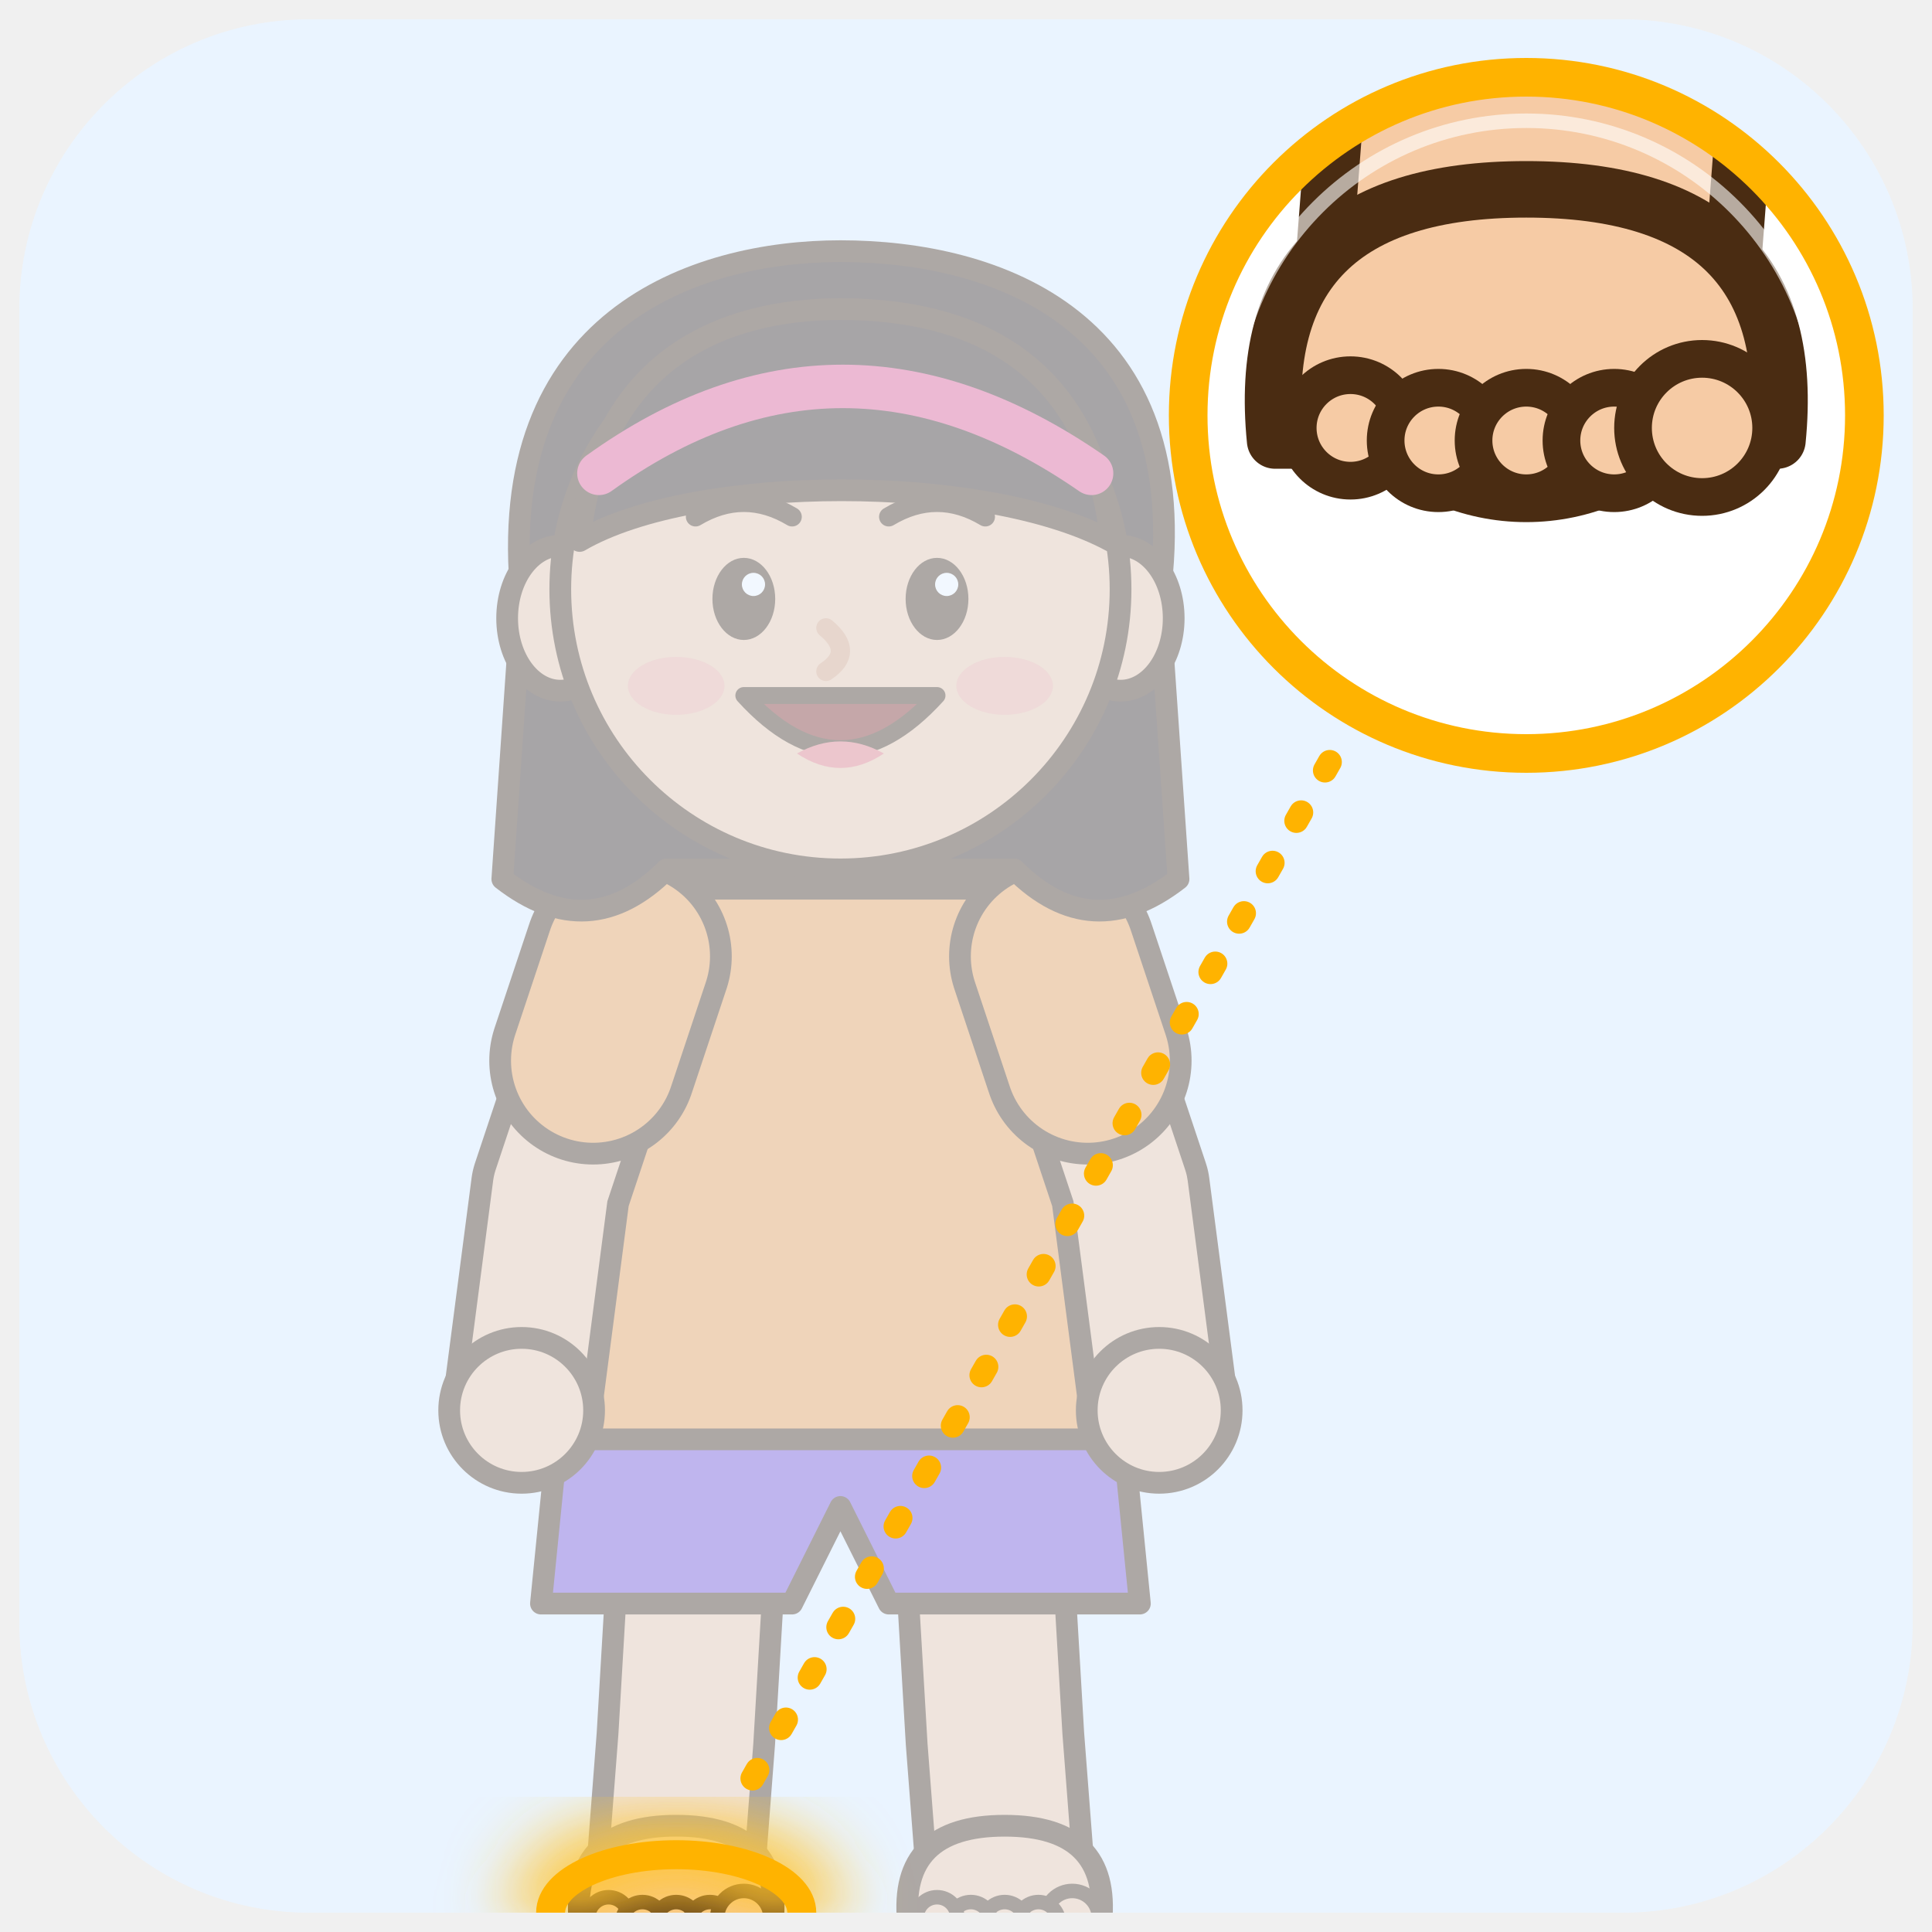
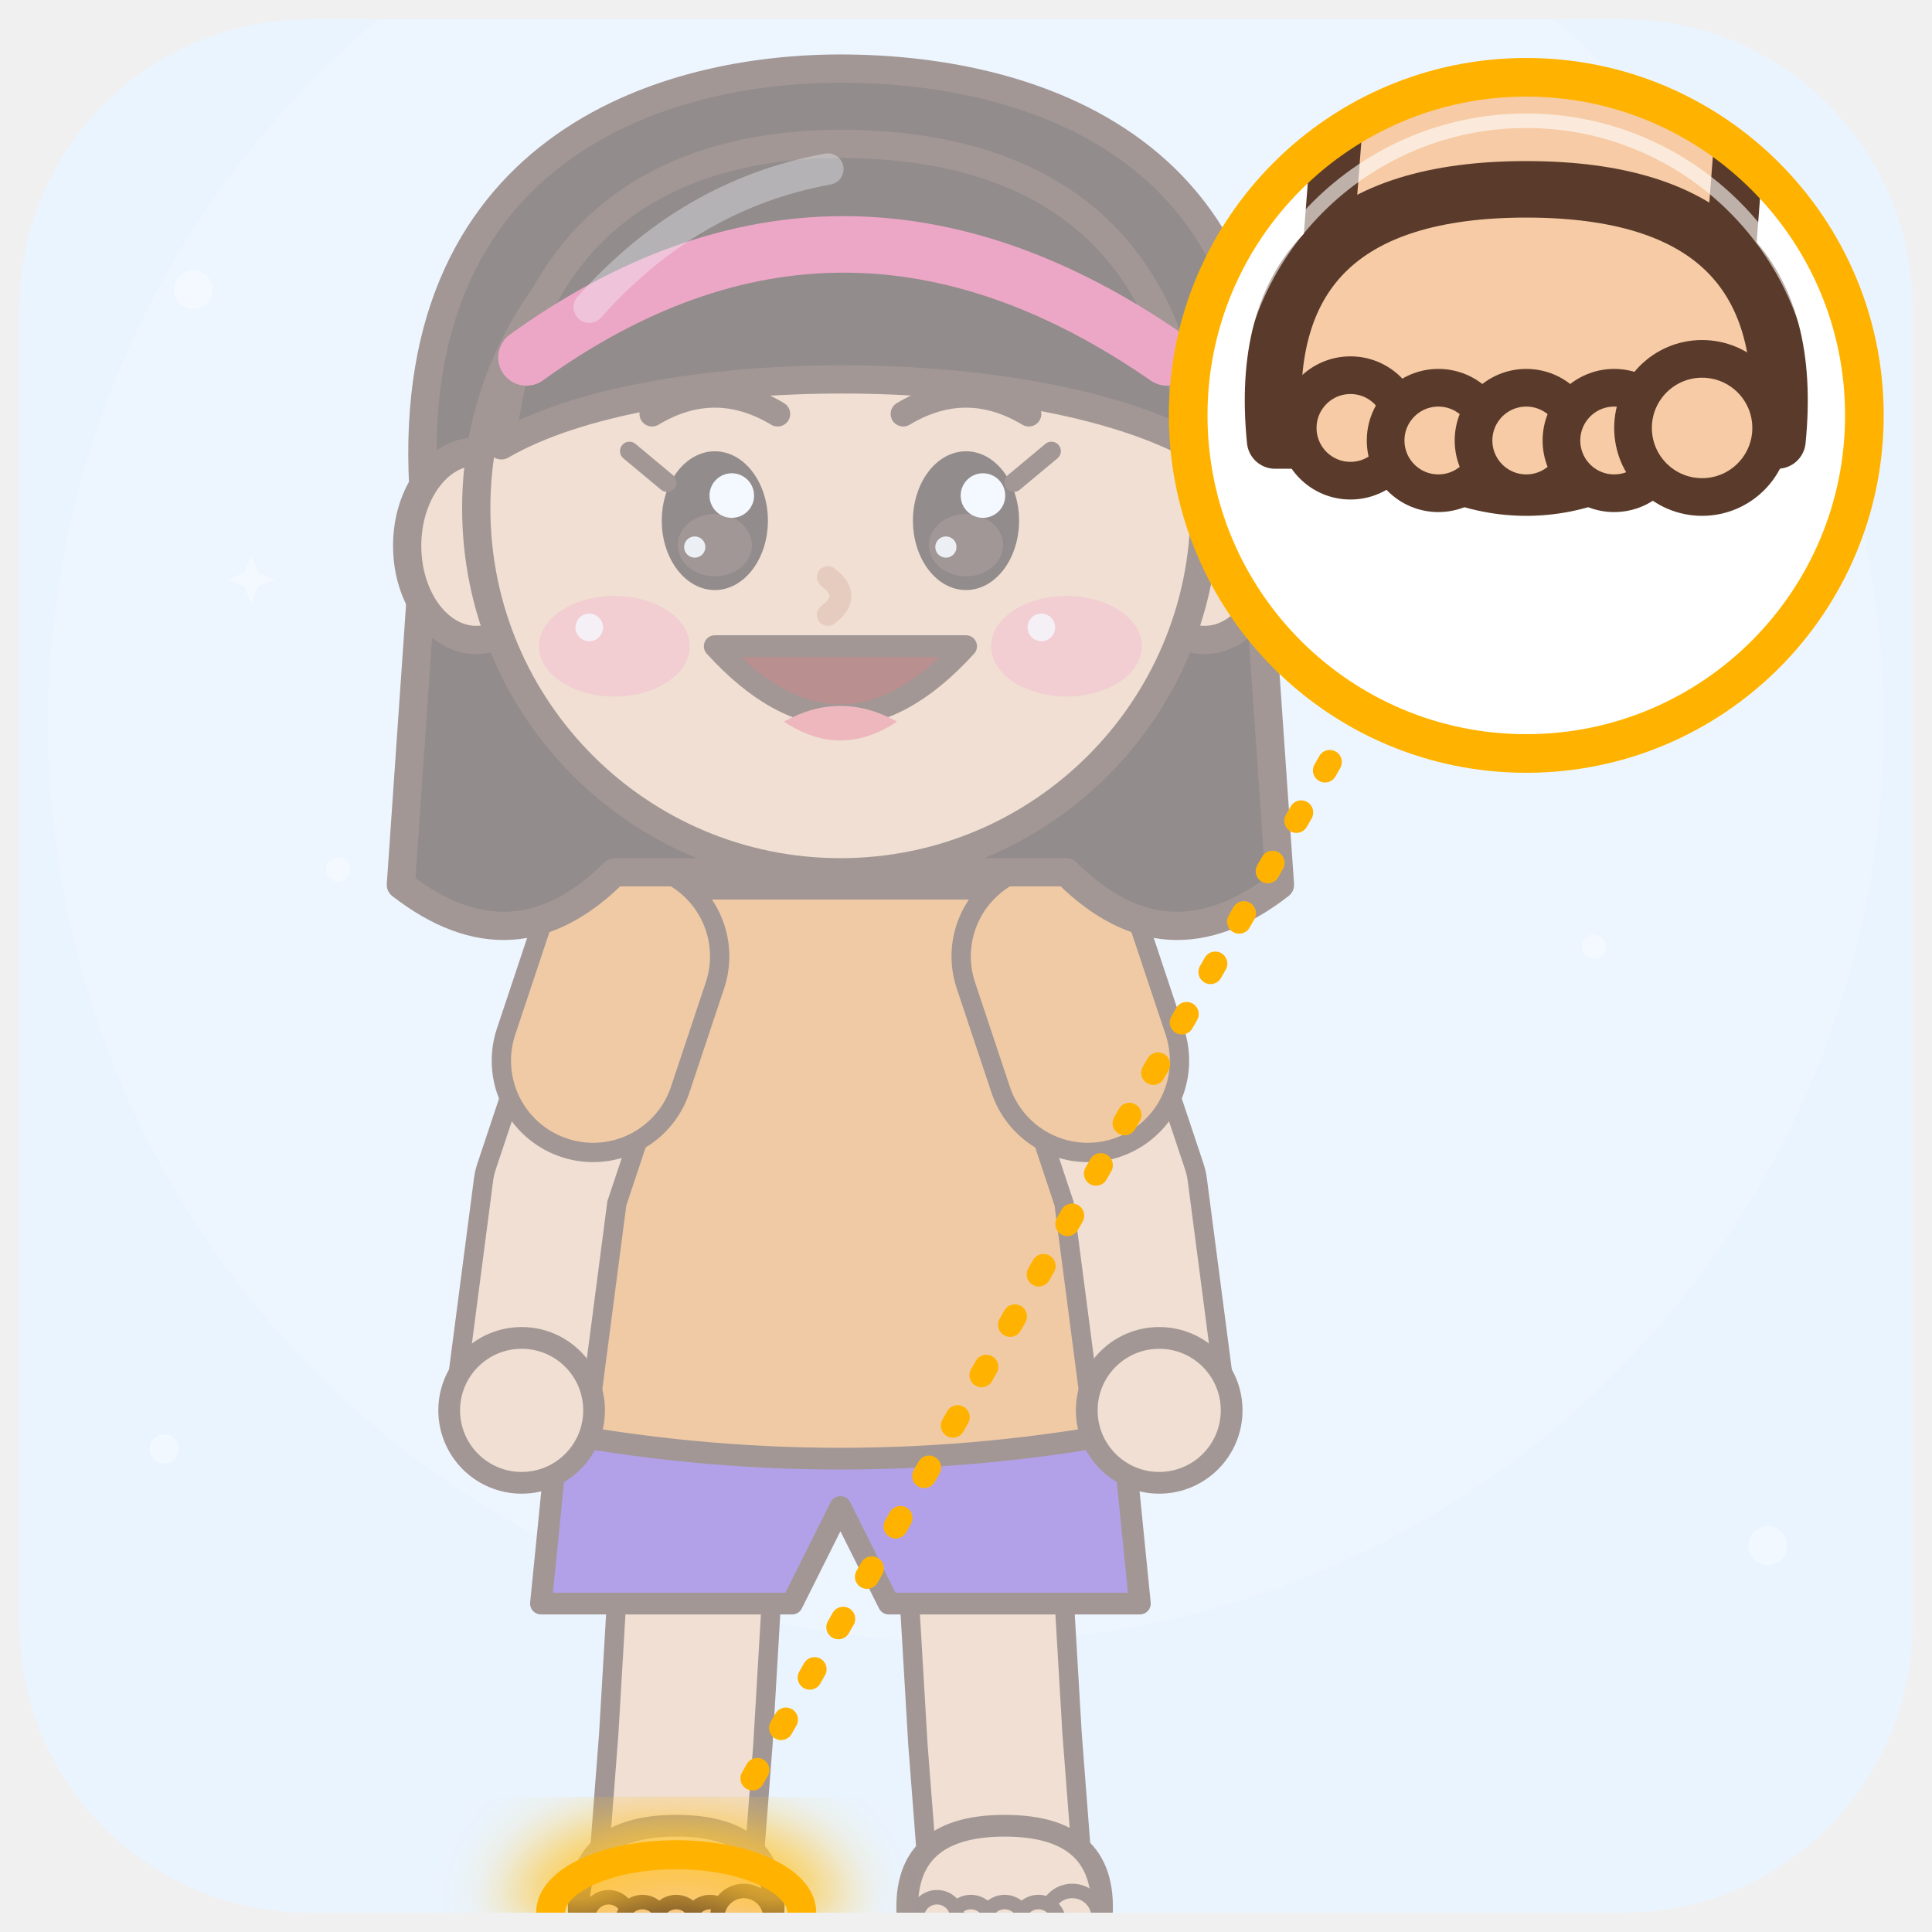
<svg xmlns="http://www.w3.org/2000/svg" viewBox="0 0 512 512">
  <style>
    .ring { animation: ring 1.6s ease-out infinite; transform-box: fill-box; transform-origin: center; }
    @keyframes ring { 0% { transform: scale(1); opacity: .9 } 100% { transform: scale(1.6); opacity: 0 } }
    .glow { animation: glow 1.6s ease-in-out infinite; }
    @keyframes glow { 0%,100% { opacity: .55 } 50% { opacity: .95 } }
    .beat { animation: beat 1s ease-in-out infinite; transform-box: fill-box; transform-origin: center; }
    @keyframes beat { 0%,100% { transform: scale(1) } 15% { transform: scale(1.18) } 30% { transform: scale(1) } 45% { transform: scale(1.12) } }
    @media (prefers-reduced-motion: reduce) { * { animation: none !important; } }
  </style>
  <defs>
    <clipPath id="tile">
      <rect x="4" y="4" width="392" height="392" rx="60" />
    </clipPath>
  </defs>
  <g transform="scale(1.28)">
    <g clip-path="url(#tile)">
      <defs>
        <g id="kid">
          <g transform="translate(-26 6)">
            <g transform="translate(0 0)">
-               <path d="M170 320 L168 354 L166 380" fill="none" stroke="#4A2C12" stroke-width="37" stroke-linejoin="round" stroke-linecap="round" />
+               <path d="M170 320 L168 354 L166 380" fill="none" stroke="#5A3B2B" stroke-width="36" stroke-linejoin="round" stroke-linecap="round" />
              <path d="M170 320 L168 354 L166 380" fill="none" stroke="#F6CBA5" stroke-width="28" stroke-linejoin="round" stroke-linecap="round" />
-               <path d="M230 320 L232 354 L234 380" fill="none" stroke="#4A2C12" stroke-width="37" stroke-linejoin="round" stroke-linecap="round" />
+               <path d="M230 320 L232 354 L234 380" fill="none" stroke="#5A3B2B" stroke-width="36" stroke-linejoin="round" stroke-linecap="round" />
              <path d="M230 320 L232 354 L234 380" fill="none" stroke="#F6CBA5" stroke-width="28" stroke-linejoin="round" stroke-linecap="round" />
-               <path d="M146 392 Q144 372 166 372 Q188 372 186 392 Z" fill="#F6CBA5" stroke="#4A2C12" stroke-width="4.5" stroke-linejoin="round" stroke-linecap="round" />
-               <circle cx="152" cy="391" r="4.2" fill="#F6CBA5" stroke="#4A2C12" stroke-width="3" stroke-linejoin="round" stroke-linecap="round" />
-               <circle cx="159" cy="392" r="4.2" fill="#F6CBA5" stroke="#4A2C12" stroke-width="3" stroke-linejoin="round" stroke-linecap="round" />
-               <circle cx="166" cy="392" r="4.2" fill="#F6CBA5" stroke="#4A2C12" stroke-width="3" stroke-linejoin="round" stroke-linecap="round" />
-               <circle cx="173" cy="392" r="4.2" fill="#F6CBA5" stroke="#4A2C12" stroke-width="3" stroke-linejoin="round" stroke-linecap="round" />
-               <circle cx="180" cy="391" r="5.5" fill="#F6CBA5" stroke="#4A2C12" stroke-width="3" stroke-linejoin="round" stroke-linecap="round" />
-               <path d="M214 392 Q212 372 234 372 Q256 372 254 392 Z" fill="#F6CBA5" stroke="#4A2C12" stroke-width="4.5" stroke-linejoin="round" stroke-linecap="round" />
-               <circle cx="248" cy="391" r="5.5" fill="#F6CBA5" stroke="#4A2C12" stroke-width="3" stroke-linejoin="round" stroke-linecap="round" />
-               <circle cx="241" cy="392" r="4.2" fill="#F6CBA5" stroke="#4A2C12" stroke-width="3" stroke-linejoin="round" stroke-linecap="round" />
-               <circle cx="234" cy="392" r="4.2" fill="#F6CBA5" stroke="#4A2C12" stroke-width="3" stroke-linejoin="round" stroke-linecap="round" />
-               <circle cx="227" cy="392" r="4.2" fill="#F6CBA5" stroke="#4A2C12" stroke-width="3" stroke-linejoin="round" stroke-linecap="round" />
-               <circle cx="220" cy="391" r="4.2" fill="#F6CBA5" stroke="#4A2C12" stroke-width="3" stroke-linejoin="round" stroke-linecap="round" />
-               <path d="M142 286 L258 286 L262 326 L210 326 L200 306 L190 326 L138 326 Z" fill="#7A4FD1" stroke="#4A2C12" stroke-width="4.5" stroke-linejoin="round" stroke-linecap="round" />
+               <path d="M146 392 Q144 372 166 372 Q188 372 186 392 Z" fill="#F6CBA5" stroke="#5A3B2B" stroke-width="4.5" stroke-linejoin="round" stroke-linecap="round" />
+               <circle cx="152" cy="391" r="4.2" fill="#F6CBA5" stroke="#5A3B2B" stroke-width="3" stroke-linejoin="round" stroke-linecap="round" />
+               <circle cx="159" cy="392" r="4.2" fill="#F6CBA5" stroke="#5A3B2B" stroke-width="3" stroke-linejoin="round" stroke-linecap="round" />
+               <circle cx="166" cy="392" r="4.2" fill="#F6CBA5" stroke="#5A3B2B" stroke-width="3" stroke-linejoin="round" stroke-linecap="round" />
+               <circle cx="173" cy="392" r="4.2" fill="#F6CBA5" stroke="#5A3B2B" stroke-width="3" stroke-linejoin="round" stroke-linecap="round" />
+               <circle cx="180" cy="391" r="5.5" fill="#F6CBA5" stroke="#5A3B2B" stroke-width="3" stroke-linejoin="round" stroke-linecap="round" />
+               <path d="M214 392 Q212 372 234 372 Q256 372 254 392 Z" fill="#F6CBA5" stroke="#5A3B2B" stroke-width="4.5" stroke-linejoin="round" stroke-linecap="round" />
+               <circle cx="248" cy="391" r="5.5" fill="#F6CBA5" stroke="#5A3B2B" stroke-width="3" stroke-linejoin="round" stroke-linecap="round" />
+               <circle cx="241" cy="392" r="4.2" fill="#F6CBA5" stroke="#5A3B2B" stroke-width="3" stroke-linejoin="round" stroke-linecap="round" />
+               <circle cx="234" cy="392" r="4.2" fill="#F6CBA5" stroke="#5A3B2B" stroke-width="3" stroke-linejoin="round" stroke-linecap="round" />
+               <circle cx="227" cy="392" r="4.2" fill="#F6CBA5" stroke="#5A3B2B" stroke-width="3" stroke-linejoin="round" stroke-linecap="round" />
+               <circle cx="220" cy="391" r="4.2" fill="#F6CBA5" stroke="#5A3B2B" stroke-width="3" stroke-linejoin="round" stroke-linecap="round" />
+               <path d="M142 286 L258 286 L262 326 L210 326 L200 306 L190 326 L138 326 Z" fill="#7A4FD1" stroke="#5A3B2B" stroke-width="4.5" stroke-linejoin="round" stroke-linecap="round" />
              <rect x="188" y="160" width="24" height="30" rx="0" fill="#F6CBA5" />
-               <path d="M188 160 V190 M212 160 V190" fill="none" stroke="#4A2C12" stroke-width="4.5" stroke-linejoin="round" stroke-linecap="round" />
-               <path d="M146 196 Q148 180 166 178 L234 178 Q252 180 254 196 L258 292 L142 292 Z" fill="#F7A14A" stroke="#4A2C12" stroke-width="4.5" stroke-linejoin="round" stroke-linecap="round" />
+               <path d="M188 160 V190 M212 160 V190" fill="none" stroke="#5A3B2B" stroke-width="4.5" stroke-linejoin="round" stroke-linecap="round" />
+               <path d="M150 196 Q150 178 172 178 L228 178 Q250 178 250 196 Q262 246 262 290 Q200 302 138 290 Q138 246 150 196 Z" fill="#F7A14A" stroke="#5A3B2B" stroke-width="4.5" stroke-linejoin="round" stroke-linecap="round" />
              <g class="arm-l">
-                 <path d="M156 192 L140 240 L134 286" fill="none" stroke="#4A2C12" stroke-width="33" stroke-linejoin="round" stroke-linecap="round" />
+                 <path d="M156 192 L140 240 L134 286" fill="none" stroke="#5A3B2B" stroke-width="32" stroke-linejoin="round" stroke-linecap="round" />
                <path d="M156 192 L140 240 L134 286" fill="none" stroke="#F6CBA5" stroke-width="24" stroke-linejoin="round" stroke-linecap="round" />
-                 <path d="M156 192 L148.8 213.6" fill="none" stroke="#4A2C12" stroke-width="43" stroke-linejoin="round" stroke-linecap="round" />
+                 <path d="M156 192 L148.8 213.6" fill="none" stroke="#5A3B2B" stroke-width="42" stroke-linejoin="round" stroke-linecap="round" />
                <path d="M156 192 L148.8 213.6" fill="none" stroke="#F7A14A" stroke-width="34" stroke-linejoin="round" stroke-linecap="round" />
-                 <circle cx="134" cy="286" r="15" fill="#F6CBA5" stroke="#4A2C12" stroke-width="4.5" stroke-linejoin="round" stroke-linecap="round" />
+                 <circle cx="134" cy="286" r="15" fill="#F6CBA5" stroke="#5A3B2B" stroke-width="4.5" stroke-linejoin="round" stroke-linecap="round" />
              </g>
              <g class="arm-r">
-                 <path d="M244 192 L260 240 L266 286" fill="none" stroke="#4A2C12" stroke-width="33" stroke-linejoin="round" stroke-linecap="round" />
+                 <path d="M244 192 L260 240 L266 286" fill="none" stroke="#5A3B2B" stroke-width="32" stroke-linejoin="round" stroke-linecap="round" />
                <path d="M244 192 L260 240 L266 286" fill="none" stroke="#F6CBA5" stroke-width="24" stroke-linejoin="round" stroke-linecap="round" />
-                 <path d="M244 192 L251.2 213.6" fill="none" stroke="#4A2C12" stroke-width="43" stroke-linejoin="round" stroke-linecap="round" />
+                 <path d="M244 192 L251.2 213.6" fill="none" stroke="#5A3B2B" stroke-width="42" stroke-linejoin="round" stroke-linecap="round" />
                <path d="M244 192 L251.2 213.6" fill="none" stroke="#F7A14A" stroke-width="34" stroke-linejoin="round" stroke-linecap="round" />
-                 <circle cx="266" cy="286" r="15" fill="#F6CBA5" stroke="#4A2C12" stroke-width="4.5" stroke-linejoin="round" stroke-linecap="round" />
+                 <circle cx="266" cy="286" r="15" fill="#F6CBA5" stroke="#5A3B2B" stroke-width="4.5" stroke-linejoin="round" stroke-linecap="round" />
              </g>
              <g class="head" transform="translate(0 0) rotate(0 200 170)">
-                 <path d="M134 118 C128 60 170 46 200 46 C232 46 274 60 266 118 L270 176 Q252 190 236 174 L164 174 Q148 190 130 176 Z" fill="#3A2418" stroke="#4A2C12" stroke-width="4.5" stroke-linejoin="round" stroke-linecap="round" />
-                 <ellipse cx="142" cy="122" rx="11" ry="15" fill="#F6CBA5" stroke="#4A2C12" stroke-width="4.5" stroke-linejoin="round" stroke-linecap="round" />
-                 <ellipse cx="258" cy="122" rx="11" ry="15" fill="#F6CBA5" stroke="#4A2C12" stroke-width="4.5" stroke-linejoin="round" stroke-linecap="round" />
-                 <circle cx="200" cy="116" r="58" fill="#F6CBA5" stroke="#4A2C12" stroke-width="4.5" stroke-linejoin="round" stroke-linecap="round" />
-                 <ellipse cx="166" cy="136" rx="10" ry="6" fill="#F59A92" opacity="0.55" class="blush" />
-                 <ellipse cx="234" cy="136" rx="10" ry="6" fill="#F59A92" opacity="0.55" class="blush" />
-                 <path d="M197 124 q6 5 0 9" fill="none" stroke="#E2A57C" stroke-width="4" stroke-linejoin="round" stroke-linecap="round" />
-                 <path d="M170 101 q10 -6 20 0" fill="none" stroke="#4A2C12" stroke-width="4" stroke-linejoin="round" stroke-linecap="round" />
-                 <path d="M210 101 q10 -6 20 0" fill="none" stroke="#4A2C12" stroke-width="4" stroke-linejoin="round" stroke-linecap="round" />
-                 <ellipse cx="180" cy="118" rx="6.5" ry="8.5" fill="#4A2C12" />
-                 <ellipse cx="220" cy="118" rx="6.5" ry="8.5" fill="#4A2C12" />
-                 <circle cx="182" cy="115" r="2.4" fill="#fff" />
-                 <circle cx="222" cy="115" r="2.4" fill="#fff" />
-                 <path d="M180 138 Q200 160 220 138 Z" fill="#8A2B1E" stroke="#4A2C12" stroke-width="3.5" stroke-linejoin="round" stroke-linecap="round" />
-                 <path d="M191 150 Q200 145 209 150 Q200 156 191 150 Z" fill="#F07B7B" />
-                 <path d="M146 106 C150 68 176 58 200 58 C226 58 252 68 256 106 C230 92 170 92 146 106 Z" fill="#3A2418" stroke="#4A2C12" stroke-width="4.5" stroke-linejoin="round" stroke-linecap="round" />
-                 <path d="M150 92 Q200 56 252 92" fill="none" stroke="#F05A8C" stroke-width="9" stroke-linejoin="round" stroke-linecap="round" />
+                 <g transform="translate(200 172) scale(1.3) translate(-200 -172)">
+                   <path d="M134 118 C128 60 170 46 200 46 C232 46 274 60 266 118 L270 176 Q252 190 236 174 L164 174 Q148 190 130 176 Z" fill="#3A2418" stroke="#5A3B2B" stroke-width="4.5" stroke-linejoin="round" stroke-linecap="round" />
+                   <ellipse cx="142" cy="122" rx="11" ry="15" fill="#F6CBA5" stroke="#5A3B2B" stroke-width="4.5" stroke-linejoin="round" stroke-linecap="round" />
+                   <ellipse cx="258" cy="122" rx="11" ry="15" fill="#F6CBA5" stroke="#5A3B2B" stroke-width="4.5" stroke-linejoin="round" stroke-linecap="round" />
+                   <circle cx="200" cy="116" r="58" fill="#F6CBA5" stroke="#5A3B2B" stroke-width="4.5" stroke-linejoin="round" stroke-linecap="round" />
+                   <ellipse cx="164" cy="138" rx="12" ry="8" fill="#FF8FA3" opacity="0.6" class="blush" />
+                   <ellipse cx="236" cy="138" rx="12" ry="8" fill="#FF8FA3" opacity="0.6" class="blush" />
+                   <circle cx="160" cy="135" r="2.2" fill="#fff" opacity="0.8" />
+                   <circle cx="232" cy="135" r="2.2" fill="#fff" opacity="0.8" />
+                   <path d="M198 127 q4 3 0 6" fill="none" stroke="#E2A57C" stroke-width="3.5" stroke-linejoin="round" stroke-linecap="round" />
+                   <path d="M170 101 q10 -6 20 0" fill="none" stroke="#5A3B2B" stroke-width="4" stroke-linejoin="round" stroke-linecap="round" />
+                   <path d="M210 101 q10 -6 20 0" fill="none" stroke="#5A3B2B" stroke-width="4" stroke-linejoin="round" stroke-linecap="round" />
+                   <ellipse cx="180" cy="118" rx="8.45" ry="11.05" fill="#3A2418" />
+                   <ellipse cx="180" cy="121.9" rx="5.915" ry="4.973" fill="#6B4A3A" opacity="0.6" />
+                   <circle cx="182.7" cy="114" r="3.549" fill="#fff" />
+                   <circle cx="176.8" cy="122.2" r="1.69" fill="#fff" opacity="0.9" />
+                   <path d="M172.395 111.922 l-6 -5" fill="none" stroke="#5A3B2B" stroke-width="3" stroke-linejoin="round" stroke-linecap="round" />
+                   <ellipse cx="220" cy="118" rx="8.45" ry="11.05" fill="#3A2418" />
+                   <ellipse cx="220" cy="121.9" rx="5.915" ry="4.973" fill="#6B4A3A" opacity="0.6" />
+                   <circle cx="222.7" cy="114" r="3.549" fill="#fff" />
+                   <circle cx="216.8" cy="122.2" r="1.69" fill="#fff" opacity="0.9" />
+                   <path d="M227.605 111.922 l6 -5" fill="none" stroke="#5A3B2B" stroke-width="3" stroke-linejoin="round" stroke-linecap="round" />
+                   <path d="M180 138 Q200 160 220 138 Z" fill="#8A2B1E" stroke="#5A3B2B" stroke-width="3.5" stroke-linejoin="round" stroke-linecap="round" />
+                   <path d="M191 150 Q200 145 209 150 Q200 156 191 150 Z" fill="#F07B7B" />
+                   <path d="M146 106 C150 68 176 58 200 58 C226 58 252 68 256 106 C230 92 170 92 146 106 Z" fill="#3A2418" stroke="#5A3B2B" stroke-width="4.5" stroke-linejoin="round" stroke-linecap="round" />
+                   <path d="M150 92 Q200 56 252 92" fill="none" stroke="#F05A8C" stroke-width="9" stroke-linejoin="round" stroke-linecap="round" />
+                   <path d="M160 84 Q176 66 198 62" fill="none" stroke="#fff" stroke-width="5" stroke-linejoin="round" stroke-linecap="round" opacity="0.35" />
+                 </g>
              </g>
            </g>
          </g>
        </g>
        <mask id="hole">
          <rect width="400" height="400" fill="#fff" />
          <ellipse cx="140" cy="396" rx="26" ry="12" transform="rotate(0 140 396)" fill="#000" />
        </mask>
        <clipPath id="lens">
          <circle cx="316" cy="86" r="70" />
        </clipPath>
        <filter id="soft" x="-50%" y="-50%" width="200%" height="200%">
          <feGaussianBlur stdDeviation="7" />
        </filter>
      </defs>
      <rect x="4" y="4" width="392" height="392" rx="60" fill="#EAF4FF" />
+       <circle cx="200" cy="150" r="190" fill="#fff" opacity="0.35" />
+       <circle cx="40" cy="60" r="4" fill="#fff" opacity="0.8" />
+       <circle cx="360" cy="52" r="3" fill="#fff" opacity="0.8" />
+       <circle cx="34" cy="300" r="3" fill="#fff" opacity="0.8" />
+       <circle cx="366" cy="320" r="4" fill="#fff" opacity="0.8" />
+       <circle cx="70" cy="180" r="2.5" fill="#fff" opacity="0.8" />
+       <circle cx="330" cy="196" r="2.5" fill="#fff" opacity="0.8" />
+       <path d="M352 97.7 L353.8 102.2 L358.3 104 L353.8 105.8 L352 110.3 L350.2 105.8 L345.7 104 L350.2 102.2 Z" fill="#fff" />
+       <path d="M52 115.1 L53.4 118.6 L56.9 120 L53.4 121.4 L52 124.9 L50.6 121.4 L47.1 120 L50.6 118.6 Z" fill="#fff" />
      <use href="#kid" />
-       <rect x="4" y="4" width="392" height="392" rx="60" fill="#EAF4FF" opacity="0.62" mask="url(#hole)" />
+       <rect x="4" y="4" width="392" height="392" rx="60" fill="#EAF4FF" opacity="0.5" mask="url(#hole)" />
      <g class="glow">
        <ellipse cx="140" cy="396" rx="26" ry="12" transform="rotate(0 140 396)" fill="none" stroke="#FFC531" stroke-width="16" filter="url(#soft)" />
      </g>
      <g class="ring">
        <ellipse cx="140" cy="396" rx="26" ry="12" transform="rotate(0 140 396)" fill="none" stroke="#FFB300" stroke-width="5" />
      </g>
      <ellipse cx="140" cy="396" rx="26" ry="12" transform="rotate(0 140 396)" fill="none" stroke="#FFB300" stroke-width="6" />
      <path d="M155.8 368.2 L279.5 150.4" fill="none" stroke="#FFB300" stroke-width="5" stroke-linejoin="round" stroke-linecap="round" stroke-dasharray="2 10" />
      <circle cx="316" cy="86" r="70" fill="#fff" />
      <g clip-path="url(#lens)">
        <use href="#kid" transform="translate(316 86) scale(2.6) translate(-140 -396)" />
      </g>
      <circle cx="316" cy="86" r="70" fill="none" stroke="#FFB300" stroke-width="8" />
      <circle cx="316" cy="86" r="61" fill="none" stroke="#fff" stroke-width="3" opacity="0.6" />
    </g>
  </g>
</svg>
